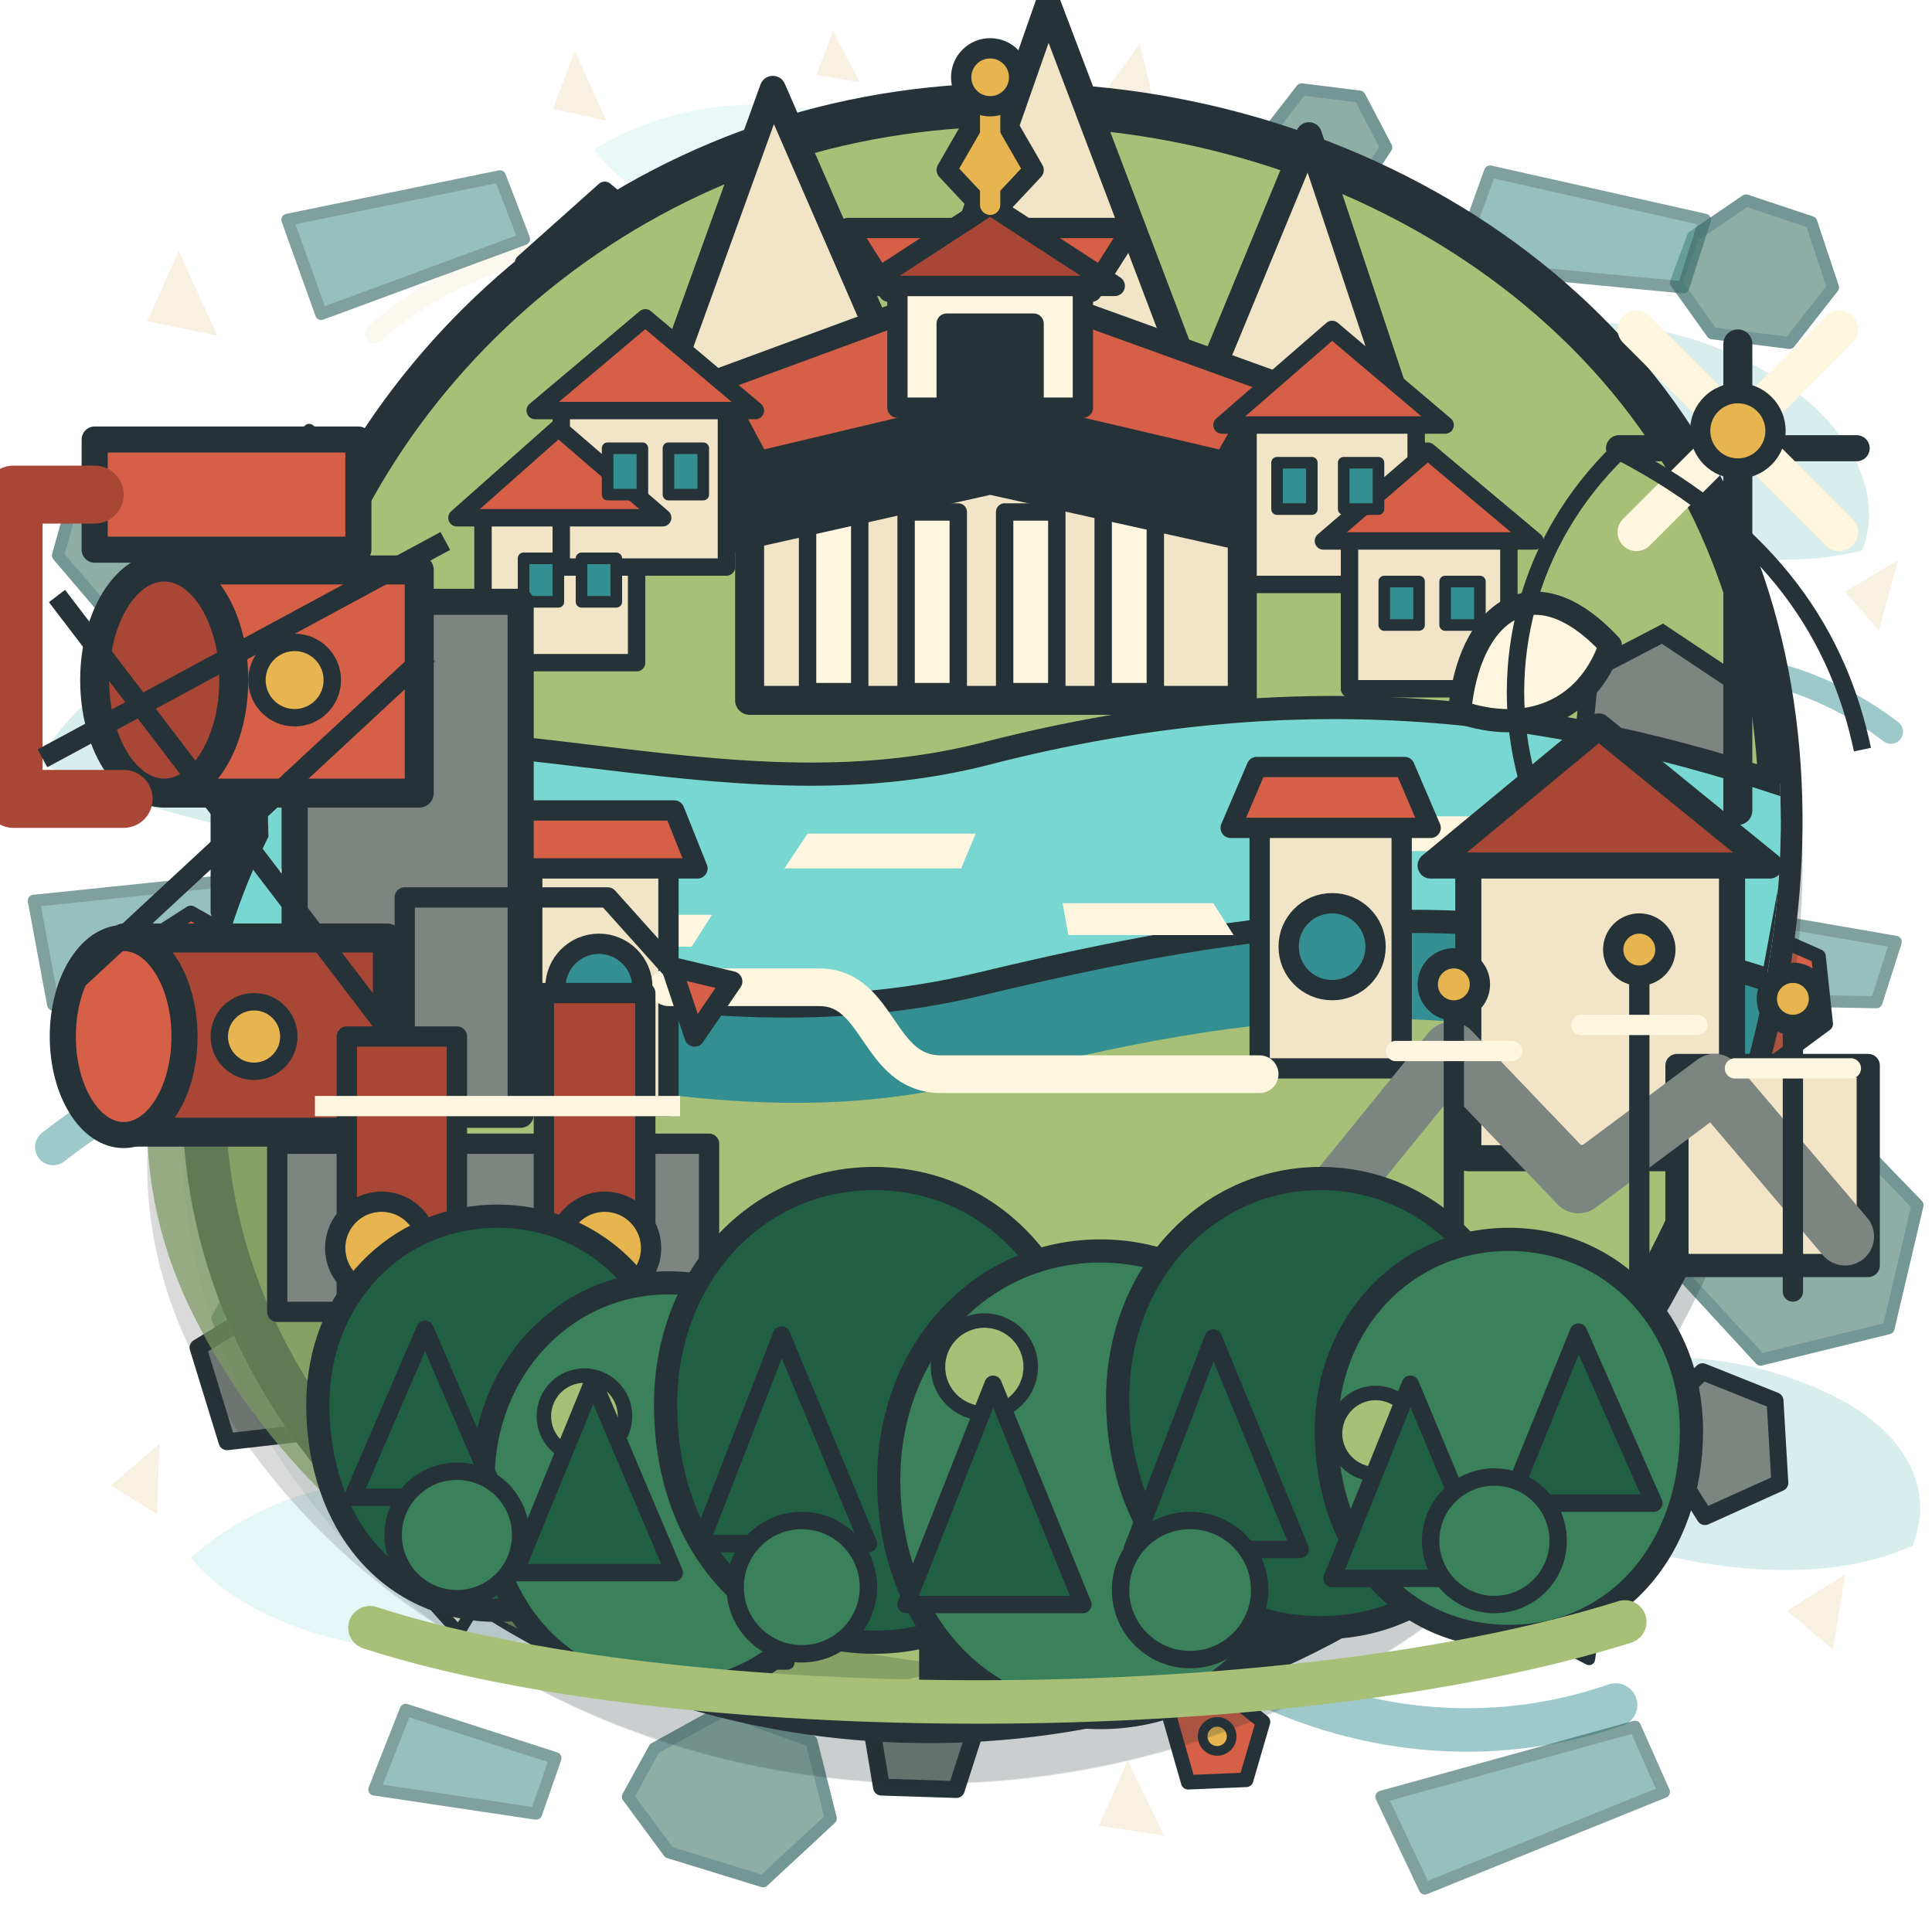
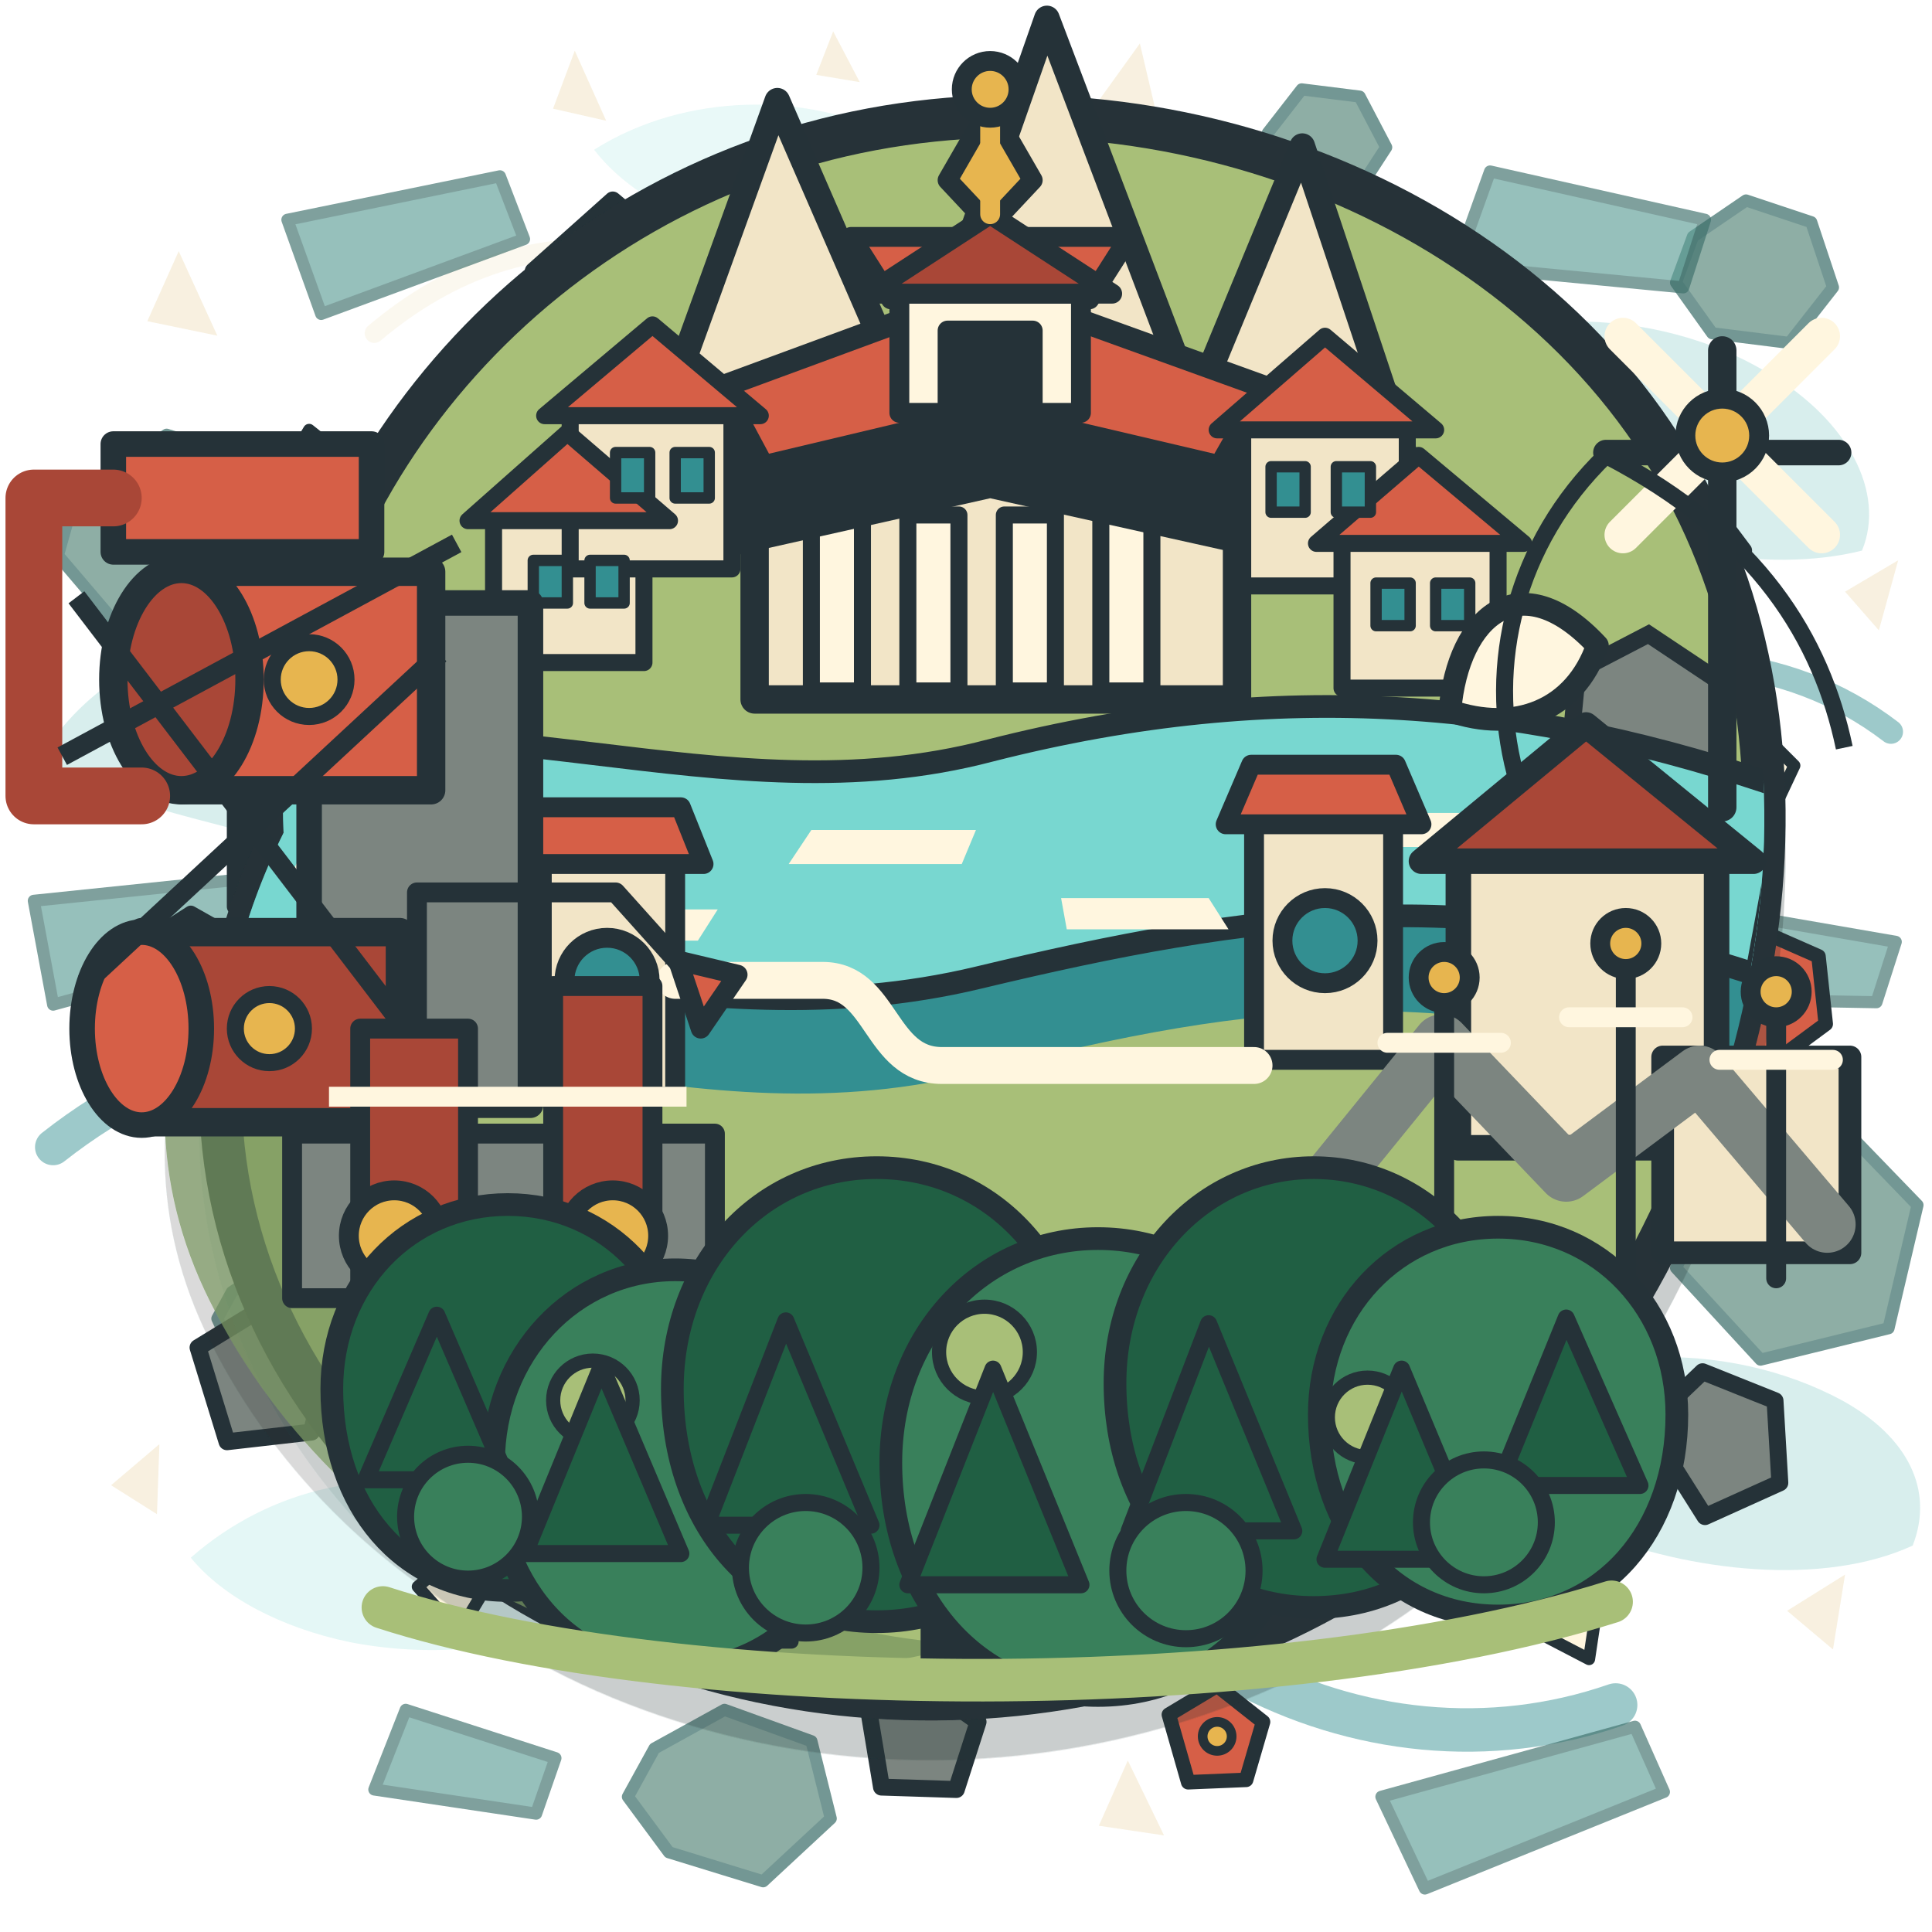
<svg xmlns="http://www.w3.org/2000/svg" viewBox="0 0 800 800" role="presentation" aria-hidden="true">
  <defs>
    <clipPath id="fallback-core-clip">
      <path d="M151 382C146 274 225 170 337 139C449 108 584 154 642 255C700 356 671 493 598 585C525 677 391 713 275 668C159 623 91 503 151 382Z" />
    </clipPath>
    <filter id="fallback-soft-shadow" x="-20%" y="-20%" width="140%" height="150%">
      <feDropShadow dx="0" dy="14" stdDeviation="0" flood-color="#253238" flood-opacity=".24" />
    </filter>
  </defs>
  <g id="fallback-rear-atmosphere" fill="#73c3c0" opacity=".28">
    <path d="M16 315C43 270 98 252 146 267C181 278 205 302 208 330C177 350 130 353 92 342C57 333 34 326 16 315Z" />
    <path d="M570 160C615 124 686 126 733 155C765 174 781 204 771 228C731 238 679 227 644 209C614 194 589 178 570 160Z" />
    <path d="M601 590C648 555 715 554 763 580C790 595 801 617 792 640C755 657 700 651 658 634C632 624 612 608 601 590Z" />
    <path d="M79 645C112 616 157 606 198 619C224 627 245 644 250 665C222 683 181 687 145 680C116 674 92 661 79 645Z" fill="#78d7d0" opacity=".72" />
    <path d="M246 62C284 38 335 38 371 57C392 68 406 84 406 101C372 112 330 108 298 96C273 87 256 75 246 62Z" fill="#78d7d0" opacity=".58" />
  </g>
  <g id="fallback-rear-rings" fill="none" stroke="#338f91" stroke-linecap="round" opacity=".48">
    <path d="M22 475C74 434 136 421 193 434" stroke-width="15" />
    <path d="M627 291C681 265 740 270 783 303" stroke-width="10" />
    <path d="M513 692C561 718 617 724 669 706" stroke-width="18" />
    <path d="M155 138C187 111 223 99 261 104" stroke="#f2e5c7" stroke-width="8" opacity=".58" />
  </g>
  <g id="fallback-rear-rocks" fill="#638f82" stroke="#3d6f6b" stroke-width="5" stroke-linejoin="round" opacity=".72">
    <path d="M31 205l38-25 41 13 12 38-27 34-48-8-23-27z" />
    <path d="M701 98l22-15 27 9 9 27-18 23-32-4-15-21z" />
    <path d="M713 487l52-18 29 30-12 51-53 13-35-38z" />
    <path d="M271 724l29-16 36 13 8 32-28 26-39-12-17-23z" />
    <path d="M525 55l14-18 24 3 11 21-13 20-26 2-13-15z" />
    <path d="M96 535l18-12 22 9 4 22-19 16-24-9-7-15z" />
  </g>
  <g id="fallback-rear-scraps" fill="#5f9f98" stroke="#3d6f6b" stroke-width="5" stroke-linejoin="round" opacity=".66">
    <path d="M119 91l88-18 10 26-84 31z" />
    <path d="M617 71l89 20-9 28-94-9z" />
    <path d="M14 373l116-12 5 24-113 31z" />
    <path d="M681 372l104 18-8 25-110-2z" />
    <path d="M572 744l105-29 12 27-99 40z" />
    <path d="M168 708l62 20-8 23-67-10z" />
  </g>
  <g id="fallback-rear-flecks" fill="#f2e5c7" opacity=".56">
    <path d="M61 133l13-29 16 35z" />
    <path d="M229 45l9-24 13 29z" />
    <path d="M454 43l18-25 8 34z" />
    <path d="M764 245l22-13-8 29z" />
    <path d="M740 667l24-15-5 31z" />
    <path d="M455 756l12-27 15 31z" />
    <path d="M46 615l20-17-1 29z" />
    <path d="M338 31l7-18 11 21z" />
  </g>
  <g id="fallback-exterior-debris" fill="#7c8580" stroke="#253238" stroke-width="7" stroke-linejoin="round">
    <path d="M98 238l25-14 19 22-13 30-31-8z" />
    <path d="M676 213l28-9 18 24-15 25-31-12z" />
    <path d="M82 558l31-19 24 19-8 35-35 4z" />
    <path d="M682 590l23-22 30 12 2 34-31 14z" />
    <path d="M360 710l21-14 24 17-9 28-31-1z" />
    <path d="M214 137l14-26 28 7 7 29-24 17z" />
    <g fill="#fff6df" stroke-width="5">
      <path d="M119 193l9-15 15 12-5 18z" />
      <path d="M717 316l12-13 14 14-8 17z" />
      <path d="M633 674l11-17 17 10-3 20z" />
      <path d="M173 657l14-12 12 16-9 15z" />
    </g>
  </g>
  <g id="fallback-floating-debris" fill="#d65f47" stroke="#253238" stroke-width="6" stroke-linejoin="round">
    <path d="M54 394l25-16 23 13-2 29-26 12-22-17z" />
    <path d="M706 402l22-17 25 11 3 28-23 17-27-12z" />
    <path d="M296 82l17-19 24 8 5 25-20 17-24-9z" />
    <path d="M484 710l20-12 19 15-7 24-24 1z" />
    <g fill="#e7b54f" stroke-width="4">
      <circle cx="76" cy="405" r="7" />
      <circle cx="731" cy="412" r="7" />
      <circle cx="319" cy="88" r="6" />
      <circle cx="504" cy="719" r="6" />
    </g>
  </g>
-   <g id="fallback-planet-artwork" transform="translate(-70 -112) scale(1.2)">
+   <g id="fallback-planet-artwork" transform="translate(-60 -104) scale(1.175)">
    <g id="fallback-backside-houses" fill="#253238" stroke="#253238" stroke-width="6" stroke-linejoin="round">
      <path d="M134 350l37-32 38 31v59h-75z" />
      <path d="M578 346l35-31 39 33v58h-74z" />
      <path d="M239 184l28-25 31 26v47h-59z" />
      <path d="M507 187l28-25 30 25v48h-58z" />
      <g fill="#e7b54f" stroke="none">
        <path d="M154 359h13v18h-13zM178 359h13v18h-13z" />
        <path d="M596 356h13v18h-13zM621 356h13v18h-13z" />
        <path d="M255 190h11v15h-11zM275 190h11v15h-11z" />
        <path d="M521 192h11v15h-11zM541 192h11v15h-11z" />
      </g>
    </g>
    <g id="fallback-planet-core" filter="url(#fallback-soft-shadow)">
      <path d="M151 382C146 274 225 170 337 139C449 108 584 154 642 255C700 356 671 493 598 585C525 677 391 713 275 668C159 623 91 503 151 382Z" fill="#a8bf78" stroke="#253238" stroke-width="15" stroke-linejoin="round" />
      <path d="M171 474C190 588 281 661 391 668C286 699 173 643 125 547C104 505 105 462 121 421Z" fill="#78965f" opacity=".72" />
      <g fill="#7c8580" stroke="#253238" stroke-width="6">
        <path d="M168 314l24-19 29 10 8 29-23 21-31-8z" />
        <path d="M607 325l25-13 27 18-2 31-29 14-24-19z" />
        <path d="M194 543l32-11 22 26-12 31-35 2-17-25z" />
        <path d="M568 548l29-17 27 22-5 34-34 9-24-25z" />
      </g>
    </g>
    <g id="fallback-water-band" clip-path="url(#fallback-core-clip)">
      <path d="M105 370C216 340 302 390 399 365C501 339 577 342 686 380L668 471C565 433 494 441 397 466C293 493 211 440 119 465Z" fill="#338f91" />
      <path d="M112 356C218 330 305 378 400 353C502 327 590 335 682 367L670 432C570 399 492 410 396 433C292 458 206 410 113 436Z" fill="#78d7d0" stroke="#253238" stroke-width="8" />
      <g fill="#fff6df">
        <path d="M160 384h65l-8 12h-63z" />
        <path d="M256 409h48l-7 11h-47z" />
        <path d="M337 381h58l-5 12h-61z" />
        <path d="M425 405h52l7 11h-57z" />
        <path d="M510 375h63l9 12h-68z" />
        <path d="M596 403h38l7 10h-43z" />
      </g>
    </g>
    <g id="fallback-water-works" stroke="#253238" stroke-width="7" stroke-linejoin="round">
      <path d="M242 392v83h47v-83z" fill="#f2e5c7" />
      <path d="M232 393h67l-8-20h-51z" fill="#d65f47" />
      <path d="M493 377v85h49v-85z" fill="#f2e5c7" />
      <path d="M483 379h69l-9-21h-51z" fill="#d65f47" />
      <path d="M289 434h52c21 0 20 30 42 30h110" fill="none" stroke="#fff6df" stroke-width="13" stroke-linecap="round" />
      <g fill="#338f91">
        <circle cx="265" cy="434" r="15" />
        <circle cx="518" cy="420" r="15" />
      </g>
    </g>
    <g id="fallback-temple" stroke="#253238" stroke-linejoin="round">
      <path d="M282 243l43-119 47 108 48-137 52 137 38-92 40 120z" fill="#f2e5c7" stroke-width="9" />
      <path d="M317 255h170v80H317z" fill="#f2e5c7" stroke-width="10" />
      <g fill="#fff6df" stroke-width="6">
        <path d="M337 270h18v62h-18z" />
        <path d="M371 270h18v62h-18z" />
        <path d="M405 270h18v62h-18z" />
        <path d="M439 270h18v62h-18z" />
      </g>
      <path d="M286 252l114-39 116 39-17 30-99-22-98 22z" fill="#253238" stroke-width="8" />
      <path d="M305 225l95-35 97 35-16 28-81-19-80 19z" fill="#d65f47" stroke-width="8" />
      <path d="M400 190v-38" fill="none" stroke="#e7b54f" stroke-width="10" stroke-linecap="round" />
      <path d="M400 126l15 26-15 16-15-16z" fill="#e7b54f" stroke-width="7" />
    </g>
    <g id="fallback-summit-shrine" stroke="#253238" stroke-width="7" stroke-linejoin="round">
      <path d="M351 172h98l-14 22h-70z" fill="#d65f47" />
      <path d="M368 192h64v42h-64z" fill="#fff6df" />
      <path d="M357 192l43-28 43 28z" fill="#a94737" />
      <path d="M385 205h30v29h-30z" fill="#253238" />
      <path d="M400 164v-35" fill="none" stroke="#e7b54f" stroke-linecap="round" />
      <circle cx="400" cy="120" r="10" fill="#e7b54f" />
    </g>
    <g id="fallback-mountain-village" stroke="#253238" stroke-width="6" stroke-linejoin="round">
      <g fill="#f2e5c7">
        <path d="M225 270h53v52h-53z" />
        <path d="M252 233h57v56h-57z" />
        <path d="M489 238h58v57h-58z" />
        <path d="M524 278h55v53h-55z" />
      </g>
      <g fill="#d65f47">
        <path d="M216 272l35-31 36 31z" />
        <path d="M243 235l38-32 38 32z" />
        <path d="M480 240l38-33 39 33z" />
        <path d="M515 280l36-31 37 31z" />
      </g>
      <g fill="#338f91" stroke-width="4">
        <path d="M239 286h12v15h-12zM259 286h12v15h-12z" />
        <path d="M268 248h12v16h-12zM289 248h12v16h-12z" />
        <path d="M499 253h12v16h-12zM522 253h12v16h-12z" />
        <path d="M536 294h12v15h-12zM557 294h12v15h-12z" />
      </g>
    </g>
    <g id="fallback-industrial-machinery" stroke="#253238" stroke-linejoin="round">
      <path d="M160 301h78v177h-78z" fill="#7c8580" stroke-width="9" />
      <path d="M115 290h88v77h-88z" fill="#d65f47" stroke-width="10" />
      <ellipse cx="115" cy="328" rx="24" ry="39" fill="#a94737" stroke-width="10" />
      <path d="M101 417h91v67h-91z" fill="#a94737" stroke-width="10" />
      <ellipse cx="101" cy="451" rx="21" ry="34" fill="#d65f47" stroke-width="9" />
      <path d="M91 245h91v38H91z" fill="#d65f47" stroke-width="9" />
      <path d="M91 264H63v105h38" fill="none" stroke="#a94737" stroke-width="20" stroke-linecap="round" />
      <g fill="none" stroke-width="7">
        <path d="M78 299l129 169" />
        <path d="M73 355l139-75" />
        <path d="M81 435l125-116" />
      </g>
      <g fill="#e7b54f" stroke-width="6">
        <circle cx="160" cy="328" r="13" />
        <circle cx="146" cy="451" r="12" />
      </g>
    </g>
    <g id="fallback-industrial-yard" stroke="#253238" stroke-width="7" stroke-linejoin="round">
      <path d="M154 488h149v58H154z" fill="#7c8580" />
      <path d="M178 451h38v95h-38zM246 436h35v110h-35z" fill="#a94737" />
      <path d="M167 475h126" fill="none" stroke="#fff6df" />
      <g fill="#e7b54f">
        <circle cx="190" cy="524" r="16" />
        <circle cx="267" cy="524" r="16" />
      </g>
      <path d="M198 449v-46h70l26 29" fill="none" stroke-linecap="round" />
      <path d="M290 427l21 5-13 19z" fill="#d65f47" />
    </g>
    <g id="fallback-utility-antenna" stroke="#253238" stroke-linejoin="round">
      <path d="M565 390h91v103h-91z" fill="#f2e5c7" stroke-width="9" />
      <path d="M552 392l58-48 59 48z" fill="#a94737" stroke-width="9" />
      <path d="M637 461h66v69h-66z" fill="#f2e5c7" stroke-width="8" />
      <path d="M658 212v161" fill="none" stroke-width="10" stroke-linecap="round" />
      <path d="M617 248h82" fill="none" stroke-width="9" stroke-linecap="round" />
      <path d="M658 242l-35-35M658 242l35-35M658 242l-35 35M658 242l35 35" fill="none" stroke="#fff6df" stroke-width="13" stroke-linecap="round" />
      <circle cx="658" cy="242" r="13" fill="#e7b54f" stroke-width="7" />
      <path d="M614 316c-27-29-49-11-52 23 23 8 44 0 52-23z" fill="#fff6df" stroke-width="8" />
      <path d="M617 249c54 28 76 65 84 103M617 249c-32 31-42 74-32 112" fill="none" stroke-width="6" />
    </g>
    <g id="fallback-utility-ridge" stroke="#253238" stroke-width="7" stroke-linejoin="round">
      <path d="M520 504l39-48 44 46 47-35 45 53" fill="none" stroke="#7c8580" stroke-width="20" stroke-linecap="round" />
      <path d="M560 433v116M624 421v128M677 438v101" fill="none" stroke-linecap="round" />
      <path d="M540 456h40M604 447h40M657 462h40" fill="none" stroke="#fff6df" stroke-linecap="round" />
      <g fill="#e7b54f">
        <circle cx="560" cy="433" r="9" />
        <circle cx="624" cy="421" r="9" />
        <circle cx="677" cy="438" r="9" />
      </g>
    </g>
    <g id="fallback-lower-canopy" stroke="#253238" stroke-linejoin="round">
      <g fill="#253238" stroke-width="5">
        <path d="M202 555h14v78h-14z" />
        <path d="M258 577h14v79h-14z" />
        <path d="M316 565h14v102h-14z" />
        <path d="M378 579h14v97h-14z" />
        <path d="M442 564h14v103h-14z" />
        <path d="M505 576h14v78h-14z" />
        <path d="M558 550h14v84h-14z" />
      </g>
      <g stroke-width="8">
        <path d="M168 578c0-37 27-65 62-65s62 28 62 65c0 41-25 71-62 71s-62-30-62-71z" fill="#205f43" />
        <path d="M225 604c0-38 28-68 64-68s64 30 64 68c0 42-26 73-64 73s-64-31-64-73z" fill="#39805b" />
        <path d="M288 578c0-44 31-78 72-78s72 34 72 78c0 47-29 82-72 82s-72-35-72-82z" fill="#205f43" />
        <path d="M365 604c0-45 32-79 73-79s73 34 73 79c0 47-30 82-73 82s-73-35-73-82z" fill="#39805b" />
        <path d="M444 576c0-43 31-76 70-76s70 33 70 76c0 45-28 79-70 79s-70-34-70-79z" fill="#205f43" />
        <path d="M516 587c0-37 27-66 63-66s63 29 63 66c0 41-26 71-63 71s-63-30-63-71z" fill="#39805b" />
      </g>
      <g fill="#a8bf78" stroke-width="5">
        <circle cx="260" cy="582" r="14" />
        <circle cx="398" cy="565" r="16" />
        <circle cx="533" cy="588" r="14" />
      </g>
    </g>
    <g id="fallback-forest-belt" stroke="#253238" stroke-width="6" stroke-linejoin="round">
      <g fill="#205f43">
        <path d="M180 610l25-58 25 58z" />
        <path d="M236 636l27-66 28 66z" />
        <path d="M300 626l28-72 30 72z" />
        <path d="M371 647l30-76 31 76z" />
        <path d="M449 628l28-73 30 73z" />
        <path d="M518 638l27-67 28 67z" />
        <path d="M579 612l24-59 26 59z" />
      </g>
      <g fill="#39805b">
        <circle cx="216" cy="623" r="22" />
        <circle cx="335" cy="641" r="23" />
        <circle cx="469" cy="642" r="24" />
        <circle cx="574" cy="625" r="22" />
      </g>
      <path d="M186 655c105 34 315 35 433-2" fill="none" stroke="#a8bf78" stroke-width="15" stroke-linecap="round" />
    </g>
  </g>
</svg>
